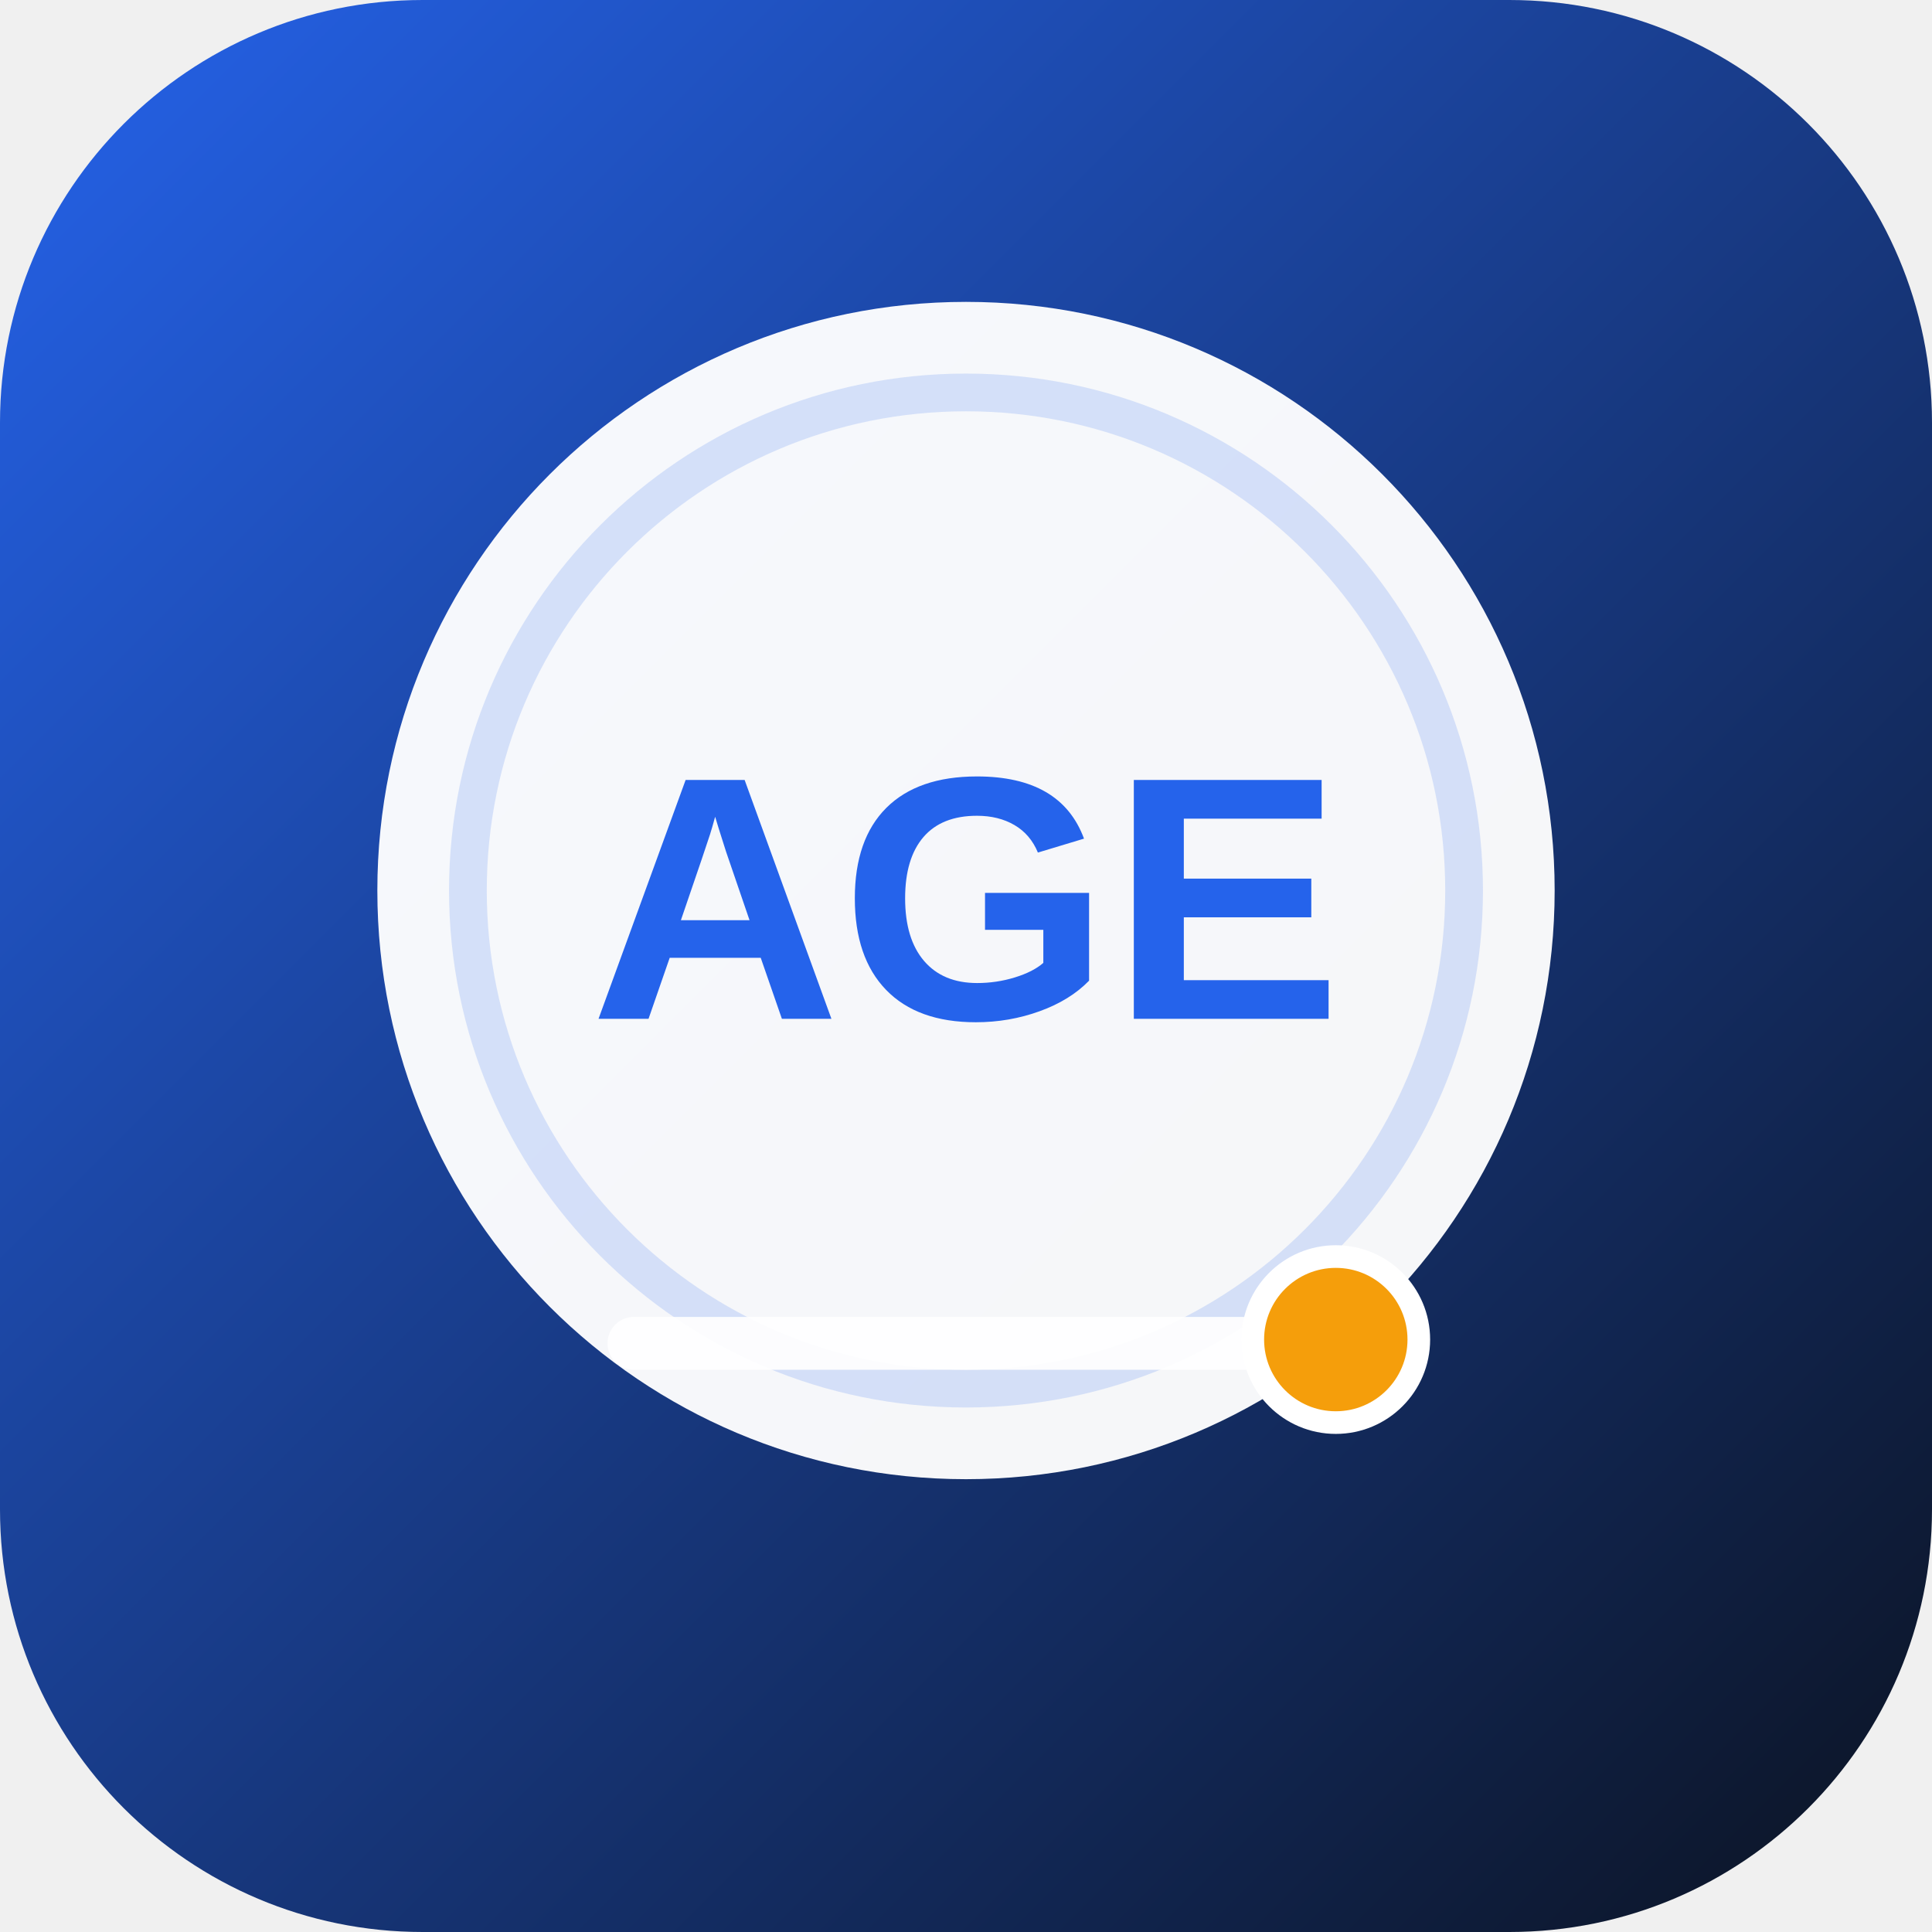
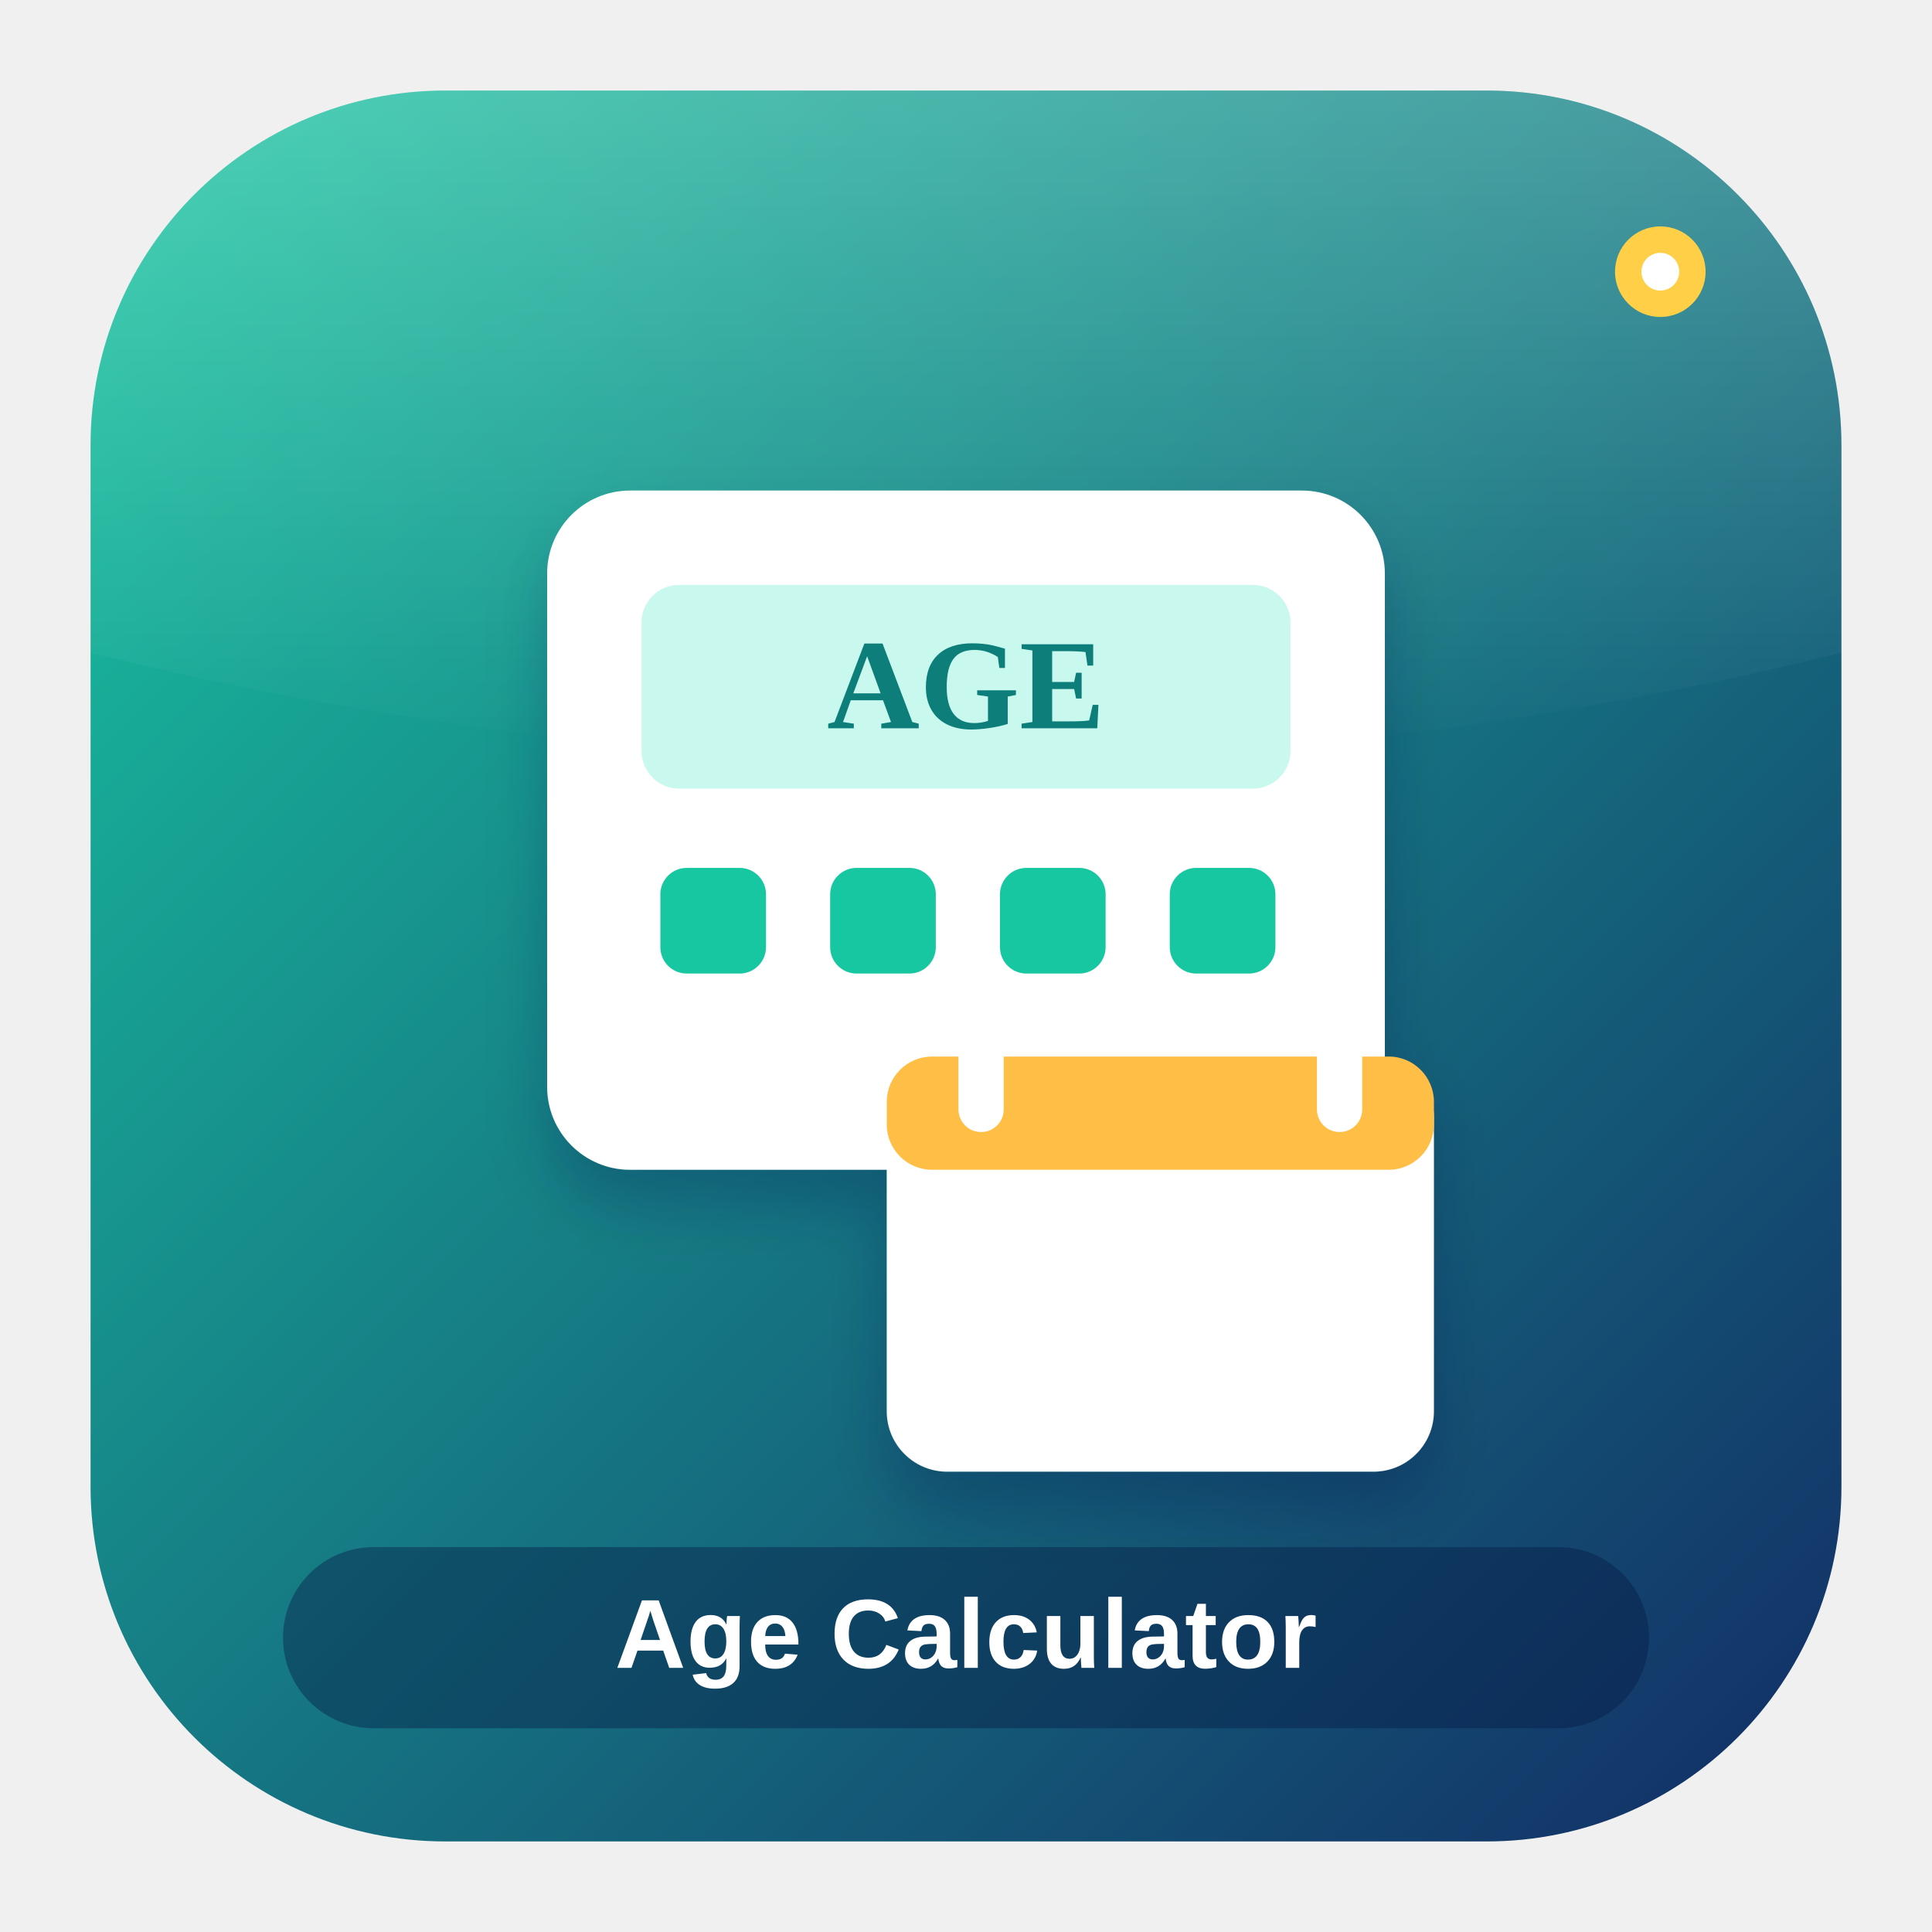
- <svg xmlns="http://www.w3.org/2000/svg" width="512" height="512" viewBox="0 0 512 512" role="img" aria-label="Age Calculator app icon">
+ <svg xmlns="http://www.w3.org/2000/svg" width="512" height="512" viewBox="0 0 512 512" role="img" aria-labelledby="title desc">
  <defs>
-     <linearGradient id="g" x1="0" y1="0" x2="1" y2="1">
-       <stop offset="0" stop-color="#2563eb" />
-       <stop offset="1" stop-color="#0b1220" />
+     <linearGradient id="bg" x1="0" y1="0" x2="1" y2="1">
+       <stop offset="0" stop-color="#19c7a2" />
+       <stop offset="1" stop-color="#122c65" />
    </linearGradient>
+     <linearGradient id="shine" x1="0" y1="0" x2="0" y2="1">
+       <stop offset="0" stop-color="#fff" stop-opacity=".22" />
+       <stop offset="1" stop-color="#fff" stop-opacity="0" />
+     </linearGradient>
+     <filter id="shadow" x="-30%" y="-30%" width="160%" height="160%">
+       <feDropShadow dx="0" dy="10" stdDeviation="8" flood-color="#071b43" flood-opacity=".22" />
+     </filter>
  </defs>
-   <rect width="512" height="512" rx="112" fill="url(#g)" />
-   <circle cx="256" cy="236" r="156" fill="#fff" fill-opacity=".96" />
-   <circle cx="256" cy="236" r="132" fill="none" stroke="#2563eb" stroke-opacity=".16" stroke-width="10" />
-   <text x="256" y="270" text-anchor="middle" font-family="Arial, Helvetica, sans-serif" font-size="92" font-weight="800" fill="#2563eb">AGE</text>
-   <path d="M168 356h176" stroke="#fff" stroke-width="14" stroke-linecap="round" opacity=".92" />
-   <circle cx="354" cy="355" r="22" fill="#f59e0b" stroke="#fff" stroke-width="6" />
+   <rect x="24" y="24" width="464" height="464" rx="94" fill="url(#bg)" />
+   <path d="M118 24h276a94 94 0 0 1 94 94v55Q256 230 24 173v-55a94 94 0 0 1 94-94z" fill="url(#shine)" />
+   <g filter="url(#shadow)">
+     <rect x="145" y="130" width="222" height="180" rx="22" fill="#fff" />
+     <rect x="170" y="155" width="172" height="54" rx="10" fill="#c9f8ee" />
+     <text x="256" y="193" font-size="34" font-weight="800" text-anchor="middle" fill="#087e79">AGE</text>
+     <rect x="175" y="230" width="28" height="28" rx="7" fill="#19c7a2" />
+     <rect x="220" y="230" width="28" height="28" rx="7" fill="#19c7a2" />
+     <rect x="265" y="230" width="28" height="28" rx="7" fill="#19c7a2" />
+     <rect x="310" y="230" width="28" height="28" rx="7" fill="#19c7a2" />
+     <rect x="235" y="280" width="145" height="110" rx="16" fill="#fff" />
+     <rect x="235" y="280" width="145" height="30" rx="12" fill="#ffbf47" />
+     <path d="M260 270v24M355 270v24" stroke="#fff" stroke-width="12" stroke-linecap="round" />
+   </g>
+   <rect x="75" y="410" width="362" height="48" rx="24" fill="#071b43" fill-opacity=".42" />
+   <text x="256" y="442" font-family="Arial,Helvetica,sans-serif" font-size="26" font-weight="800" letter-spacing=".2" text-anchor="middle" fill="#fff">Age Calculator</text>
+   <circle cx="440" cy="72" r="12" fill="#ffcf48" />
+   <circle cx="440" cy="72" r="5" fill="#fff" />
</svg>
